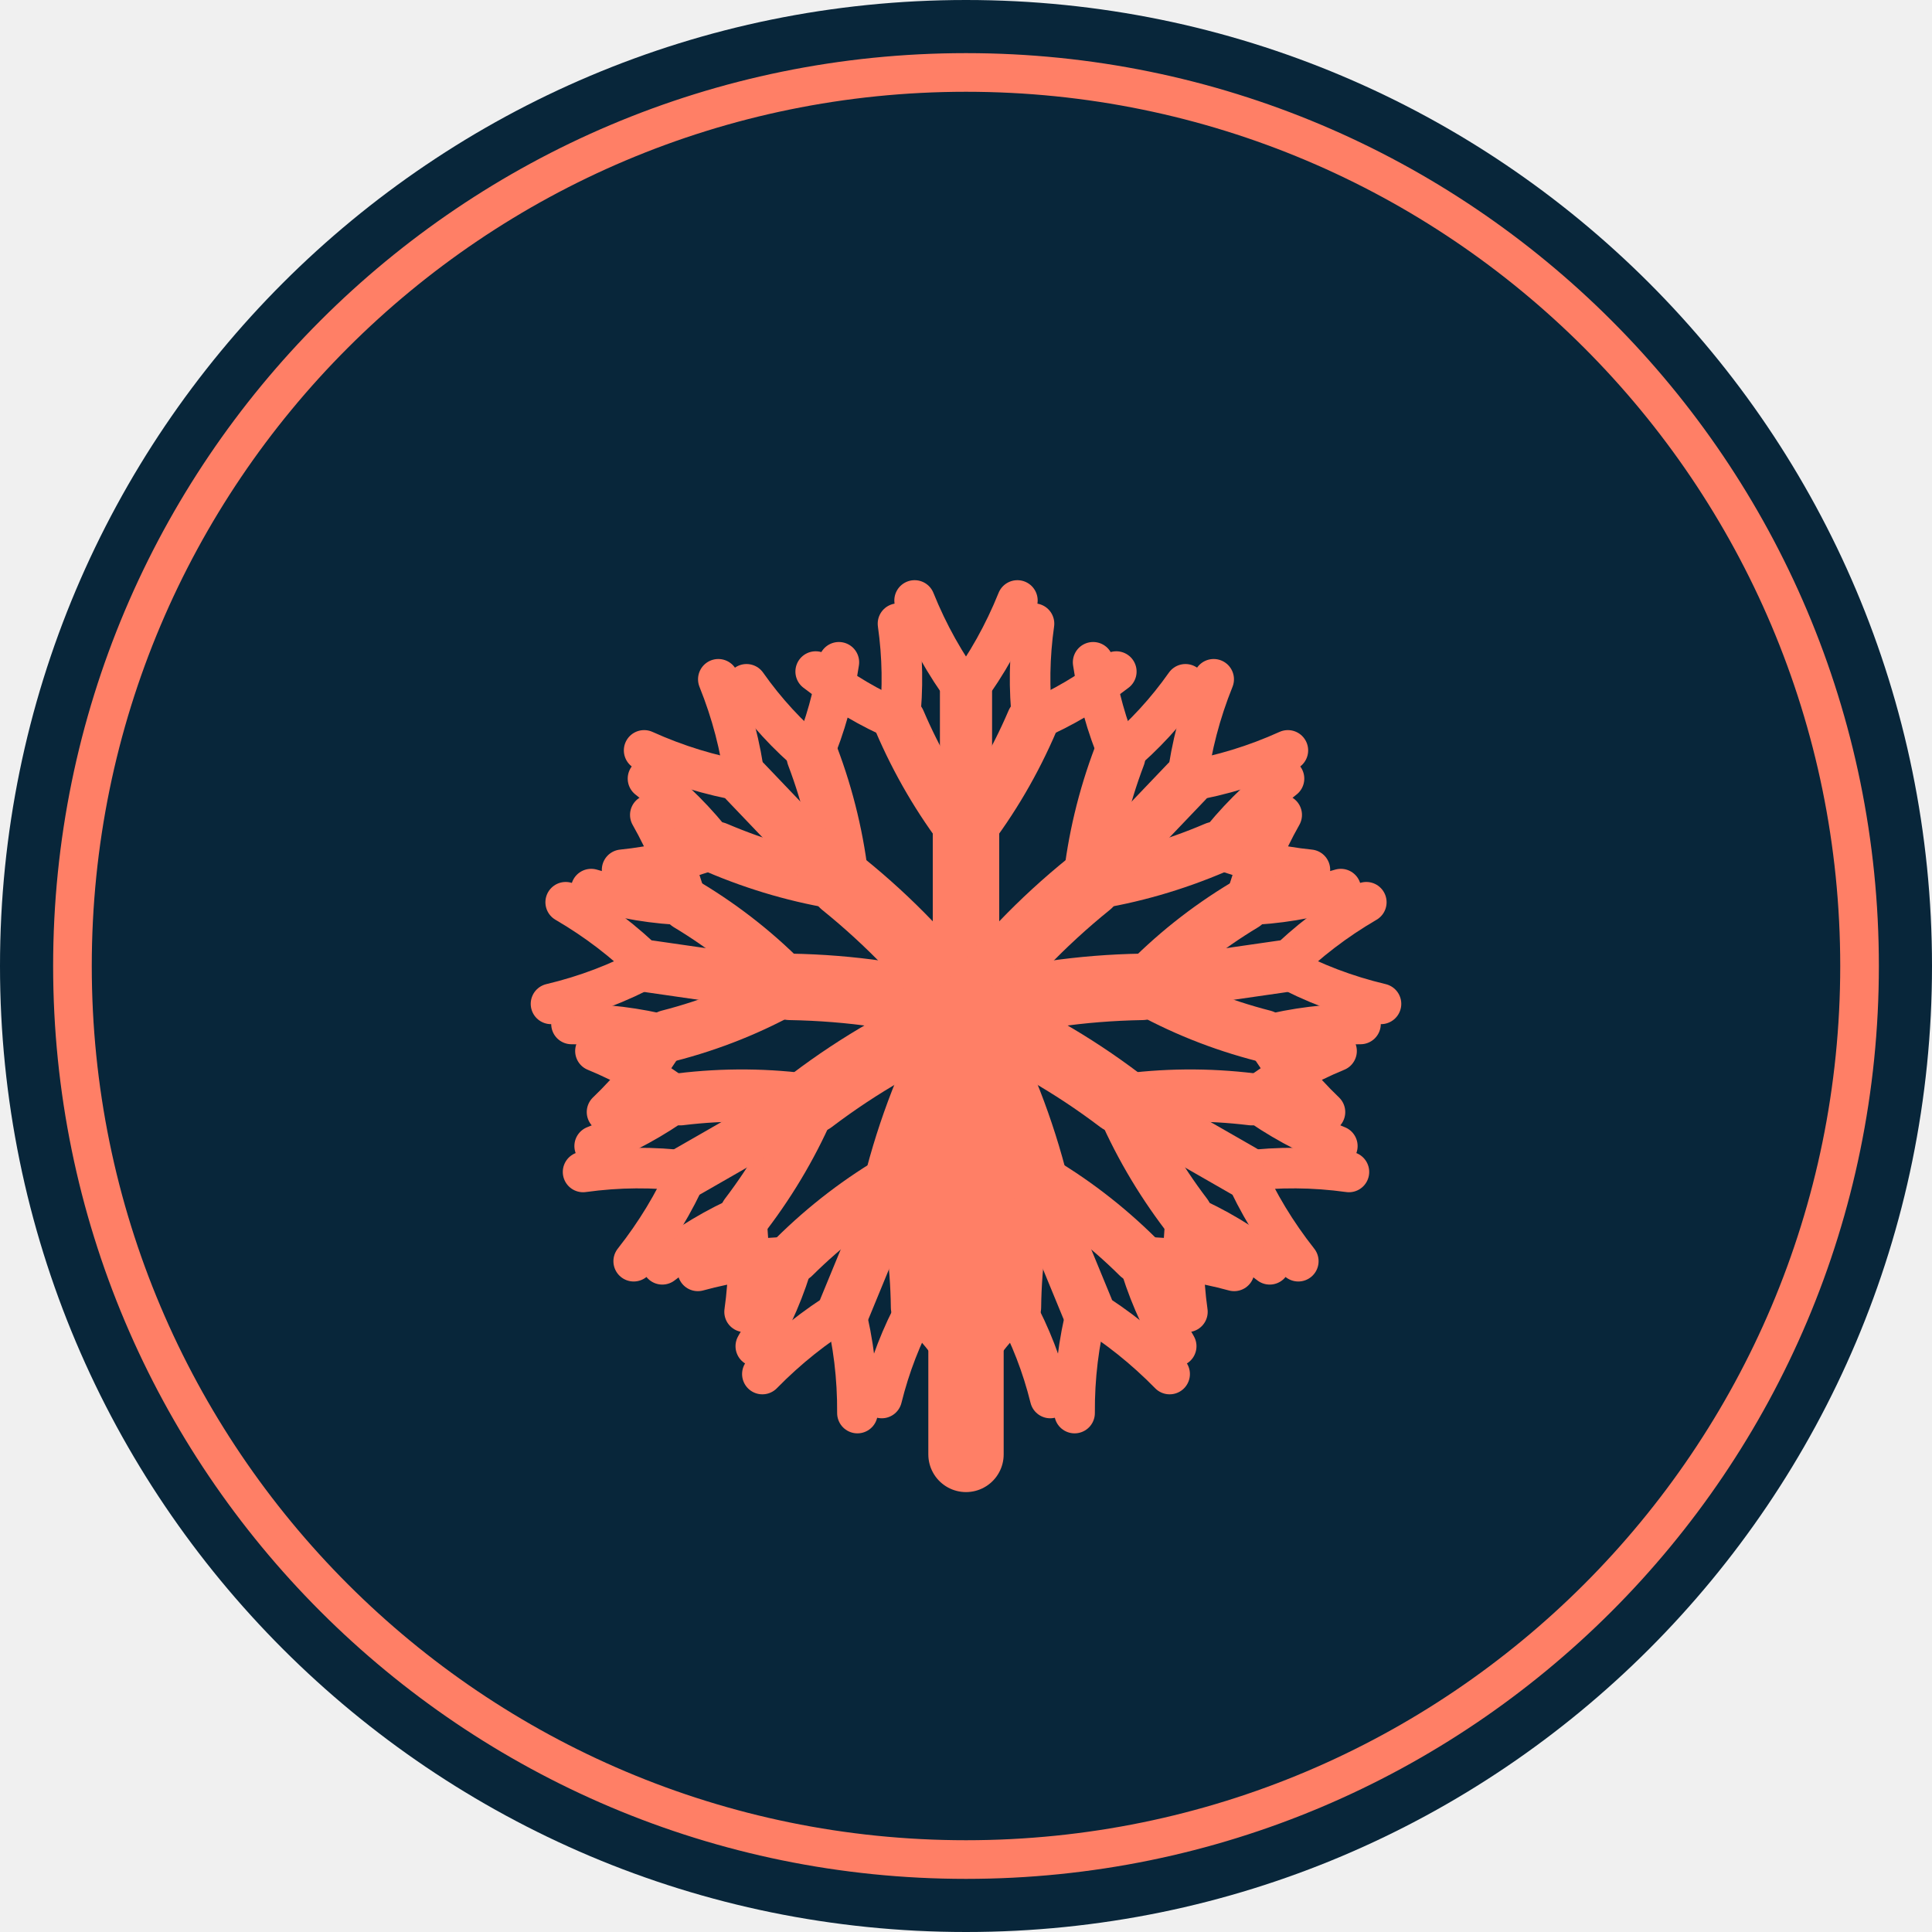
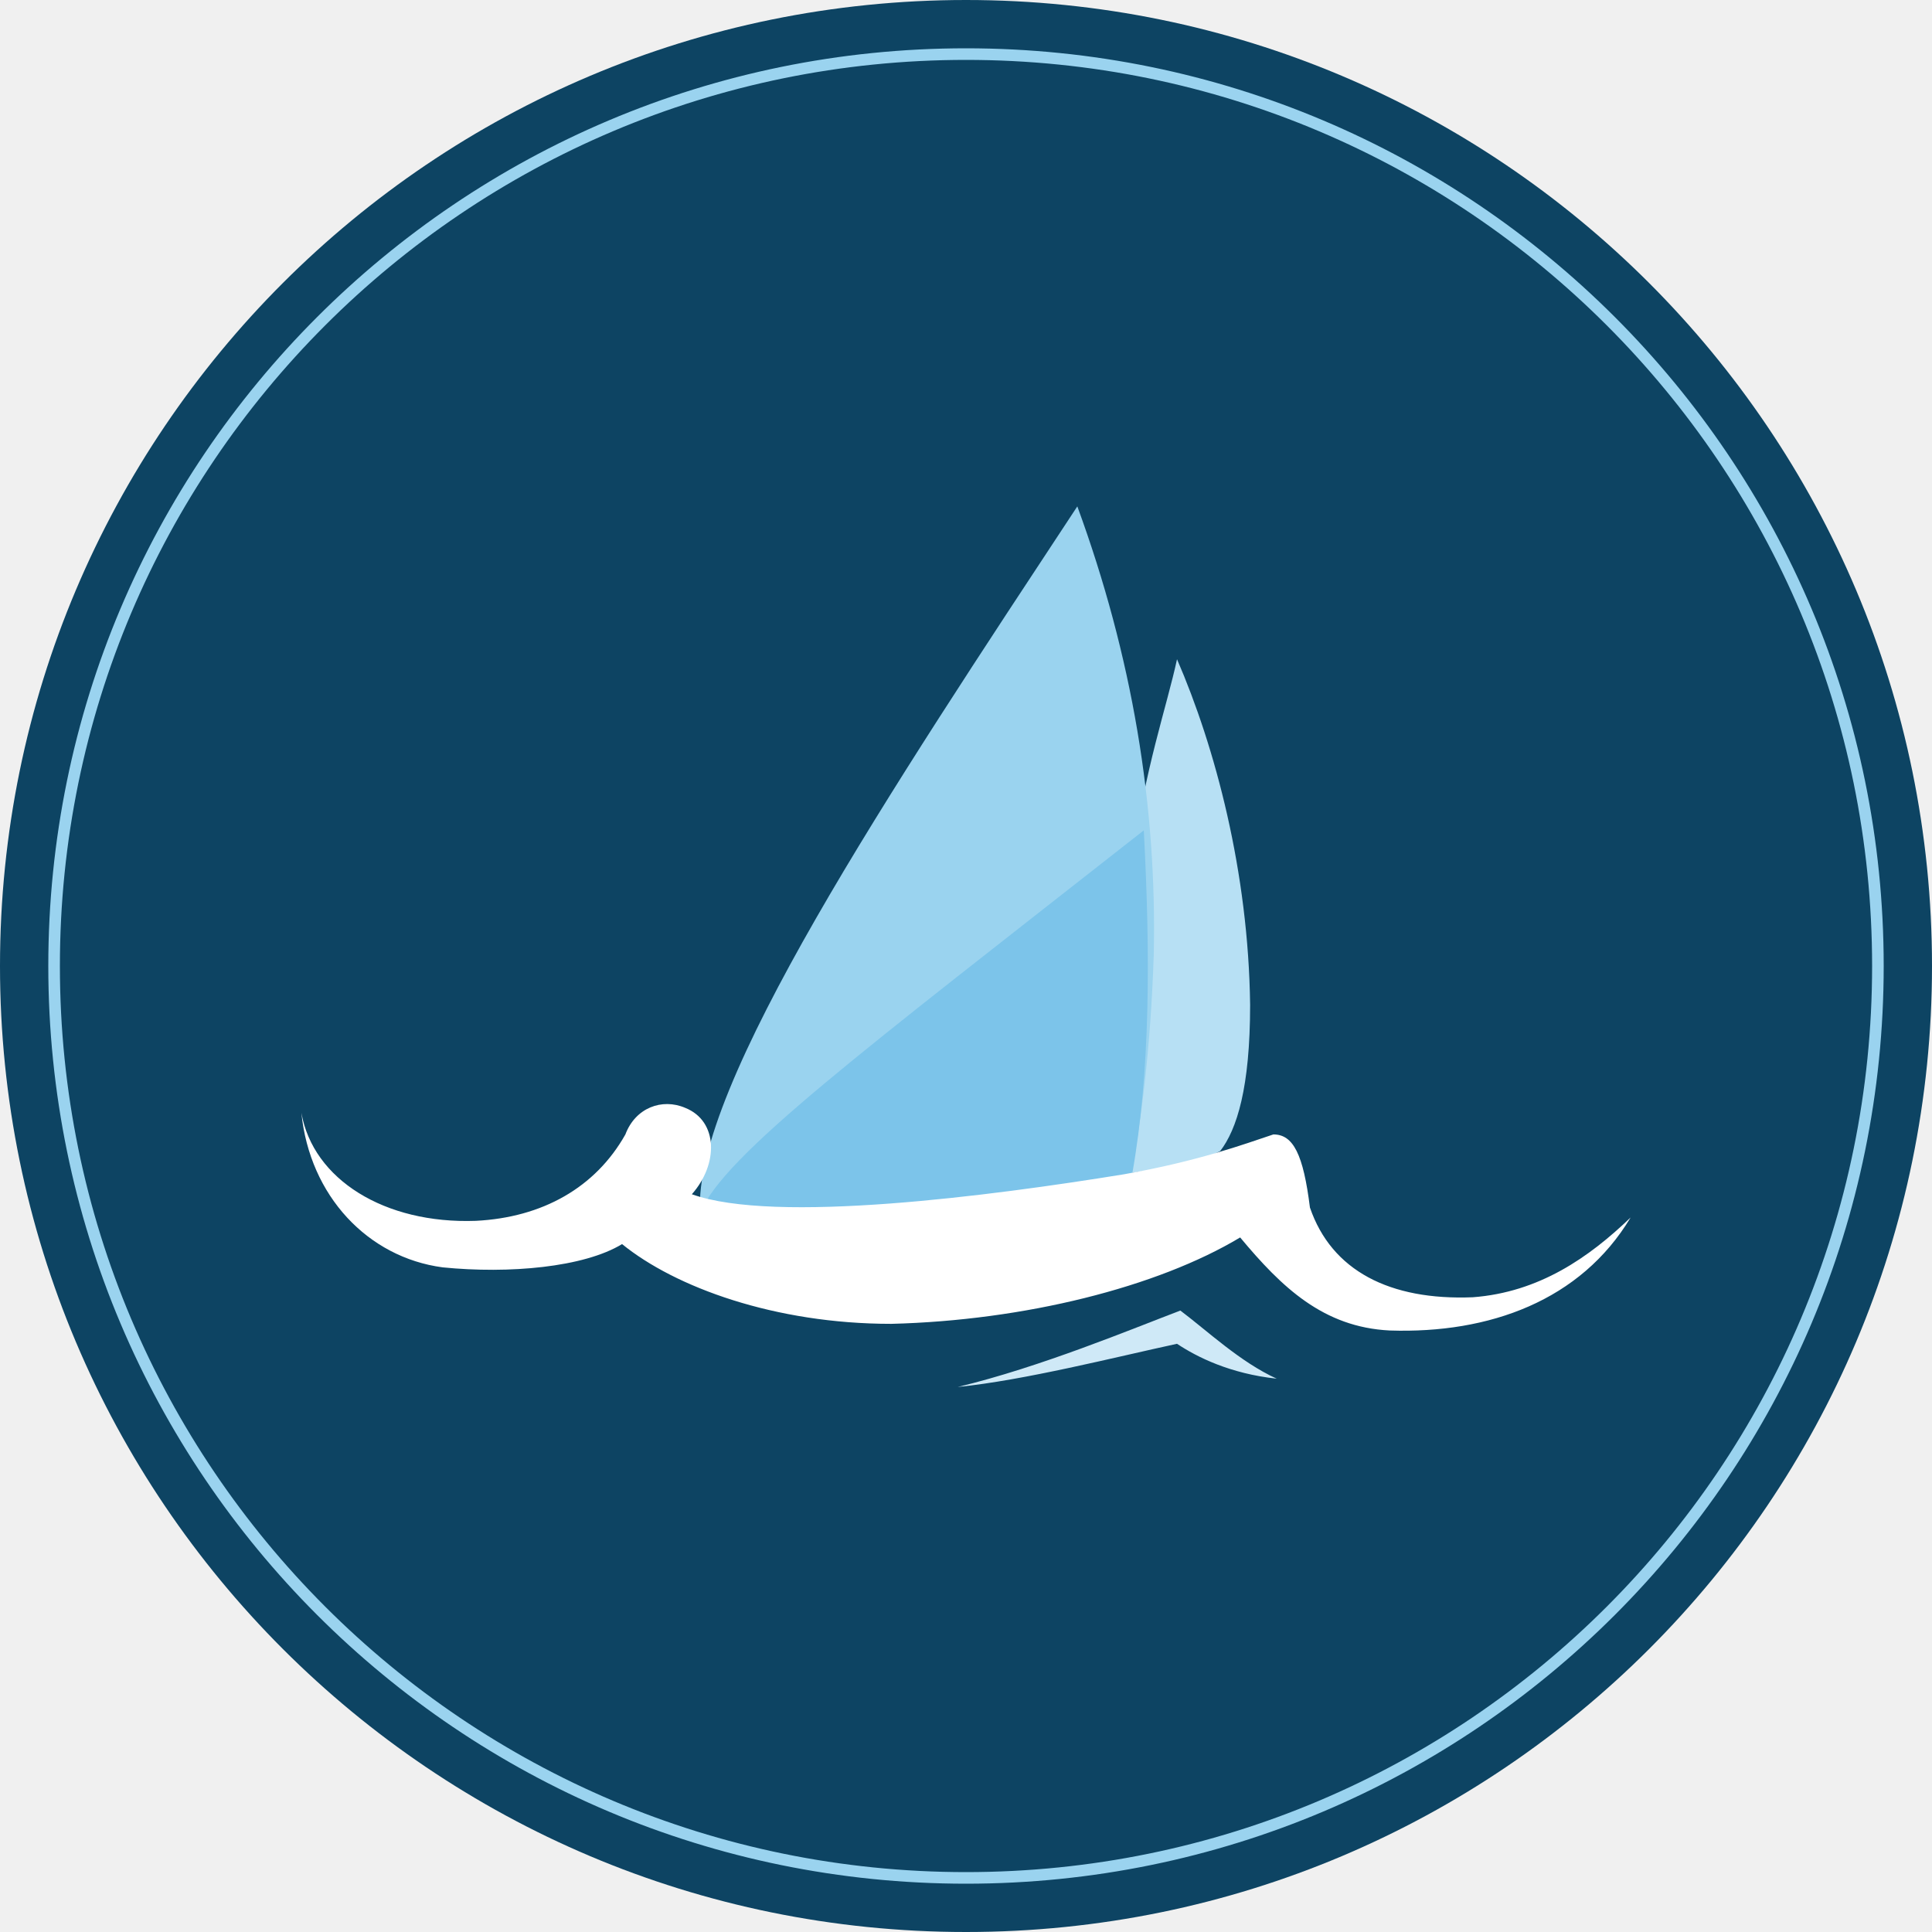
- <svg xmlns="http://www.w3.org/2000/svg" viewBox="0 0 2000 2000">
-   <circle cx="1000" cy="1000" r="1000" fill="#08263a" />
-   <circle cx="1000" cy="1000" r="925" fill="none" stroke="#ff7f66" stroke-width="40" />
-   <g transform="scale(4)">
-     <g fill="none" stroke="#FF7F66" stroke-linecap="round" stroke-linejoin="round" transform="translate(250,250)">
-       <path d="M0.0,12.0 Q-11.4,32.0 -17.4,54.6" stroke-width="17.2" />
-       <path d="M-17.4,54.6 Q-12.9,71.0 -12.7,88.3" stroke-width="13.5" />
-       <path d="M-12.7,88.3 Q-3.8,97.2 2.5,108.3" stroke-width="10.5" />
-       <path d="M-12.7,88.3 Q-18.7,99.3 -21.8,111.8" stroke-width="10.5" />
-       <path d="M-17.4,54.6 Q-32.2,63.1 -44.5,75.3" stroke-width="13.5" />
-       <path d="M-44.5,75.3 Q-47.9,87.4 -54.4,98.4" stroke-width="10.5" />
-       <path d="M-44.5,75.3 Q-57.0,75.5 -69.4,78.9" stroke-width="10.5" />
-       <path d="M-17.4,54.6 Q-24.4,71.6 -31.4,88.6" stroke-width="13.5" />
-       <path d="M-31.4,88.6 Q-28.0,101.8 -28.1,115.7" stroke-width="10.5" />
-       <path d="M-31.4,88.6 Q-43.0,95.7 -52.7,105.6" stroke-width="10.5" />
-       <path d="M0.0,12.0 Q-21.3,20.7 -39.9,34.8" stroke-width="17.2" />
-       <path d="M-39.9,34.8 Q-46.5,50.5 -57.0,64.3" stroke-width="13.5" />
-       <path d="M-57.0,64.3 Q-55.5,76.8 -57.3,89.5" stroke-width="10.5" />
-       <path d="M-57.0,64.3 Q-68.5,69.3 -78.6,77.2" stroke-width="10.5" />
-       <path d="M-39.9,34.8 Q-56.8,32.4 -74.0,34.5" stroke-width="13.5" />
-       <path d="M-74.0,34.5 Q-84.2,41.9 -96.1,46.6" stroke-width="10.5" />
-       <path d="M-74.0,34.5 Q-84.0,26.9 -95.9,22.0" stroke-width="10.5" />
-       <path d="M-39.9,34.8 Q-55.9,43.9 -71.9,53.1" stroke-width="13.5" />
-       <path d="M-71.9,53.1 Q-77.4,65.5 -86.0,76.4" stroke-width="10.5" />
-       <path d="M-71.9,53.1 Q-85.4,51.4 -99.1,53.3" stroke-width="10.5" />
-       <path d="M0.0,12.0 Q-22.1,5.8 -45.5,5.4" stroke-width="17.2" />
-       <path d="M-45.5,5.4 Q-60.3,13.8 -77.1,18.1" stroke-width="13.5" />
-       <path d="M-77.1,18.1 Q-83.6,28.9 -92.9,37.8" stroke-width="10.5" />
-       <path d="M-77.1,18.1 Q-89.3,15.0 -102.1,15.0" stroke-width="10.5" />
-       <path d="M-45.5,5.4 Q-57.3,-6.9 -72.1,-15.8" stroke-width="13.5" />
-       <path d="M-72.1,-15.8 Q-84.7,-16.2 -97.0,-19.9" stroke-width="10.5" />
-       <path d="M-72.1,-15.8 Q-75.4,-28.0 -81.7,-39.1" stroke-width="10.5" />
-       <path d="M-45.5,5.4 Q-63.7,2.7 -81.9,0.1" stroke-width="13.5" />
-       <path d="M-81.9,0.1 Q-93.9,6.6 -107.4,9.8" stroke-width="10.5" />
-       <path d="M-81.9,0.1 Q-91.6,-9.5 -103.6,-16.5" stroke-width="10.5" />
-       <path d="M0.0,12.0 Q-13.6,-6.5 -31.8,-21.2" stroke-width="17.2" />
-       <path d="M-31.8,-21.2 Q-48.6,-23.8 -64.5,-30.6" stroke-width="13.5" />
-       <path d="M-64.5,-30.6 Q-76.3,-26.2 -89.0,-24.9" stroke-width="10.5" />
-       <path d="M-64.5,-30.6 Q-72.2,-40.6 -82.3,-48.5" stroke-width="10.5" />
-       <path d="M-31.8,-21.2 Q-33.6,-38.2 -39.7,-54.3" stroke-width="13.5" />
-       <path d="M-39.7,-54.3 Q-49.4,-62.4 -56.8,-72.9" stroke-width="10.5" />
-       <path d="M-39.7,-54.3 Q-34.8,-65.9 -32.9,-78.6" stroke-width="10.5" />
-       <path d="M-31.8,-21.2 Q-44.5,-34.5 -57.2,-47.8" stroke-width="13.5" />
-       <path d="M-57.2,-47.8 Q-70.7,-50.1 -83.3,-55.8" stroke-width="10.5" />
-       <path d="M-57.2,-47.8 Q-58.9,-61.3 -64.1,-74.2" stroke-width="10.5" />
-       <path d="M0.0,12.0 Q0.0,-11.0 0.0,-34.0" stroke-width="17.2" />
-       <path d="M0.0,-34.0 Q-10.4,-47.5 -17.2,-63.4" stroke-width="13.5" />
-       <path d="M-17.2,-63.4 Q-28.7,-68.3 -38.9,-76.2" stroke-width="10.5" />
-       <path d="M-17.2,-63.4 Q-15.8,-75.9 -17.6,-88.6" stroke-width="10.5" />
-       <path d="M0.0,-34.0 Q10.4,-47.5 17.2,-63.4" stroke-width="13.5" />
-       <path d="M17.2,-63.4 Q15.8,-75.9 17.6,-88.6" stroke-width="10.5" />
-       <path d="M17.2,-63.4 Q28.7,-68.3 38.9,-76.2" stroke-width="10.5" />
-       <path d="M0.0,-34.0 Q0.0,-52.4 0.0,-70.8" stroke-width="13.5" />
-       <path d="M0.0,-70.8 Q-8.1,-81.7 -13.3,-94.6" stroke-width="10.5" />
-       <path d="M0.0,-70.8 Q8.1,-81.7 13.3,-94.6" stroke-width="10.5" />
-       <path d="M0.0,12.0 Q13.6,-6.5 31.8,-21.2" stroke-width="17.2" />
-       <path d="M31.8,-21.2 Q33.6,-38.2 39.7,-54.3" stroke-width="13.5" />
-       <path d="M39.7,-54.3 Q34.8,-65.9 32.9,-78.6" stroke-width="10.5" />
-       <path d="M39.7,-54.3 Q49.4,-62.4 56.8,-72.9" stroke-width="10.5" />
-       <path d="M31.8,-21.2 Q48.6,-23.8 64.5,-30.6" stroke-width="13.5" />
-       <path d="M64.5,-30.6 Q72.2,-40.6 82.3,-48.5" stroke-width="10.5" />
-       <path d="M64.5,-30.6 Q76.3,-26.2 89.0,-24.9" stroke-width="10.5" />
-       <path d="M31.8,-21.2 Q44.5,-34.5 57.2,-47.8" stroke-width="13.5" />
-       <path d="M57.2,-47.8 Q58.9,-61.3 64.1,-74.2" stroke-width="10.5" />
-       <path d="M57.2,-47.8 Q70.7,-50.1 83.3,-55.8" stroke-width="10.5" />
-       <path d="M0.0,12.0 Q22.1,5.8 45.5,5.4" stroke-width="17.2" />
-       <path d="M45.5,5.4 Q57.3,-6.9 72.1,-15.8" stroke-width="13.5" />
-       <path d="M72.1,-15.8 Q75.4,-28.0 81.7,-39.1" stroke-width="10.5" />
-       <path d="M72.1,-15.8 Q84.7,-16.2 97.0,-19.9" stroke-width="10.5" />
-       <path d="M45.5,5.4 Q60.3,13.8 77.1,18.1" stroke-width="13.5" />
-       <path d="M77.1,18.1 Q89.3,15.0 102.1,15.0" stroke-width="10.5" />
-       <path d="M77.1,18.1 Q83.6,28.9 92.9,37.8" stroke-width="10.5" />
-       <path d="M45.5,5.4 Q63.7,2.7 81.9,0.1" stroke-width="13.5" />
-       <path d="M81.9,0.1 Q91.6,-9.5 103.6,-16.5" stroke-width="10.5" />
-       <path d="M81.9,0.1 Q93.9,6.6 107.4,9.8" stroke-width="10.5" />
-       <path d="M0.0,12.0 Q21.3,20.7 39.9,34.8" stroke-width="17.2" />
-       <path d="M39.9,34.8 Q56.8,32.4 74.0,34.5" stroke-width="13.5" />
-       <path d="M74.0,34.5 Q84.0,26.9 95.9,22.0" stroke-width="10.5" />
-       <path d="M74.0,34.5 Q84.2,41.9 96.1,46.6" stroke-width="10.5" />
-       <path d="M39.9,34.8 Q46.5,50.5 57.0,64.3" stroke-width="13.5" />
-       <path d="M57.0,64.3 Q68.5,69.3 78.6,77.2" stroke-width="10.5" />
-       <path d="M57.0,64.3 Q55.5,76.8 57.3,89.5" stroke-width="10.5" />
-       <path d="M39.9,34.8 Q55.9,43.9 71.9,53.1" stroke-width="13.5" />
-       <path d="M71.9,53.1 Q85.4,51.4 99.1,53.3" stroke-width="10.5" />
-       <path d="M71.9,53.1 Q77.4,65.5 86.0,76.4" stroke-width="10.5" />
-       <path d="M0.0,12.0 Q11.4,32.0 17.4,54.6" stroke-width="17.2" />
-       <path d="M17.4,54.6 Q32.2,63.1 44.5,75.3" stroke-width="13.5" />
-       <path d="M44.5,75.3 Q57.0,75.5 69.4,78.9" stroke-width="10.5" />
-       <path d="M44.5,75.3 Q47.9,87.4 54.4,98.4" stroke-width="10.5" />
-       <path d="M17.4,54.6 Q12.9,71.0 12.7,88.3" stroke-width="13.5" />
-       <path d="M12.7,88.3 Q18.7,99.3 21.8,111.8" stroke-width="10.5" />
-       <path d="M12.7,88.3 Q3.8,97.2 -2.5,108.3" stroke-width="10.5" />
-       <path d="M17.4,54.6 Q24.4,71.6 31.4,88.6" stroke-width="13.5" />
-       <path d="M31.4,88.6 Q43.0,95.7 52.7,105.6" stroke-width="10.5" />
-       <path d="M31.4,88.6 Q28.0,101.8 28.1,115.7" stroke-width="10.5" />
-       <path d="M0.0,126.4 Q0.0,69.2 0.0,12.0" stroke-width="19.5" />
-     </g>
+ <svg xmlns="http://www.w3.org/2000/svg" viewBox="0 0 1000 1000" width="1000" height="1000">
+   <circle cx="500" cy="500" r="500" fill="#0D4463" />
+   <circle cx="500" cy="500" r="472" fill="none" stroke="#9AD3EF" stroke-width="6" />
+   <g transform="translate(117.3,236.3) scale(0.86)">
+     <path d="M572,122 C595,175 615,250 616,330 C616,380 608,405 598,418 C585,425 565,428 540,432 C548,380 550,300 546,240 C552,190 566,150 572,122 Z" fill="#B7E0F4" />
+     <path d="M512,30 C545,120 560,210 558,300 C556,360 550,400 545,430 C470,455 370,470 285,455 C280,380 400,200 512,30 Z" fill="#9AD3EF" />
+     <path d="M552,225 C556,300 556,370 545,432 C470,458 370,470 285,455 C300,420 380,360 552,225 Z" fill="#7CC4EA" />
+     <path d="M45,395 C52,435 95,462 150,460 C190,458 222,440 240,408 C246,392 262,386 276,392 C296,400 296,426 280,444 C330,462 460,445 540,432 C585,424 612,414 630,408 C642,408 648,420 652,452 C665,490 700,508 750,506 C790,503 820,482 845,458 C815,508 760,528 700,526 C660,524 635,500 610,470 C560,500 480,520 400,522 C330,522 270,500 238,474 C215,488 170,492 130,488 C85,482 50,445 45,395 Z" fill="#FFFFFF" />
+     <path d="M440,560 C490,548 545,525 574,514 C590,526 610,545 632,555 C604,552 584,542 572,534 C535,542 480,556 440,560 Z" fill="#CFE9F7" />
  </g>
</svg>
